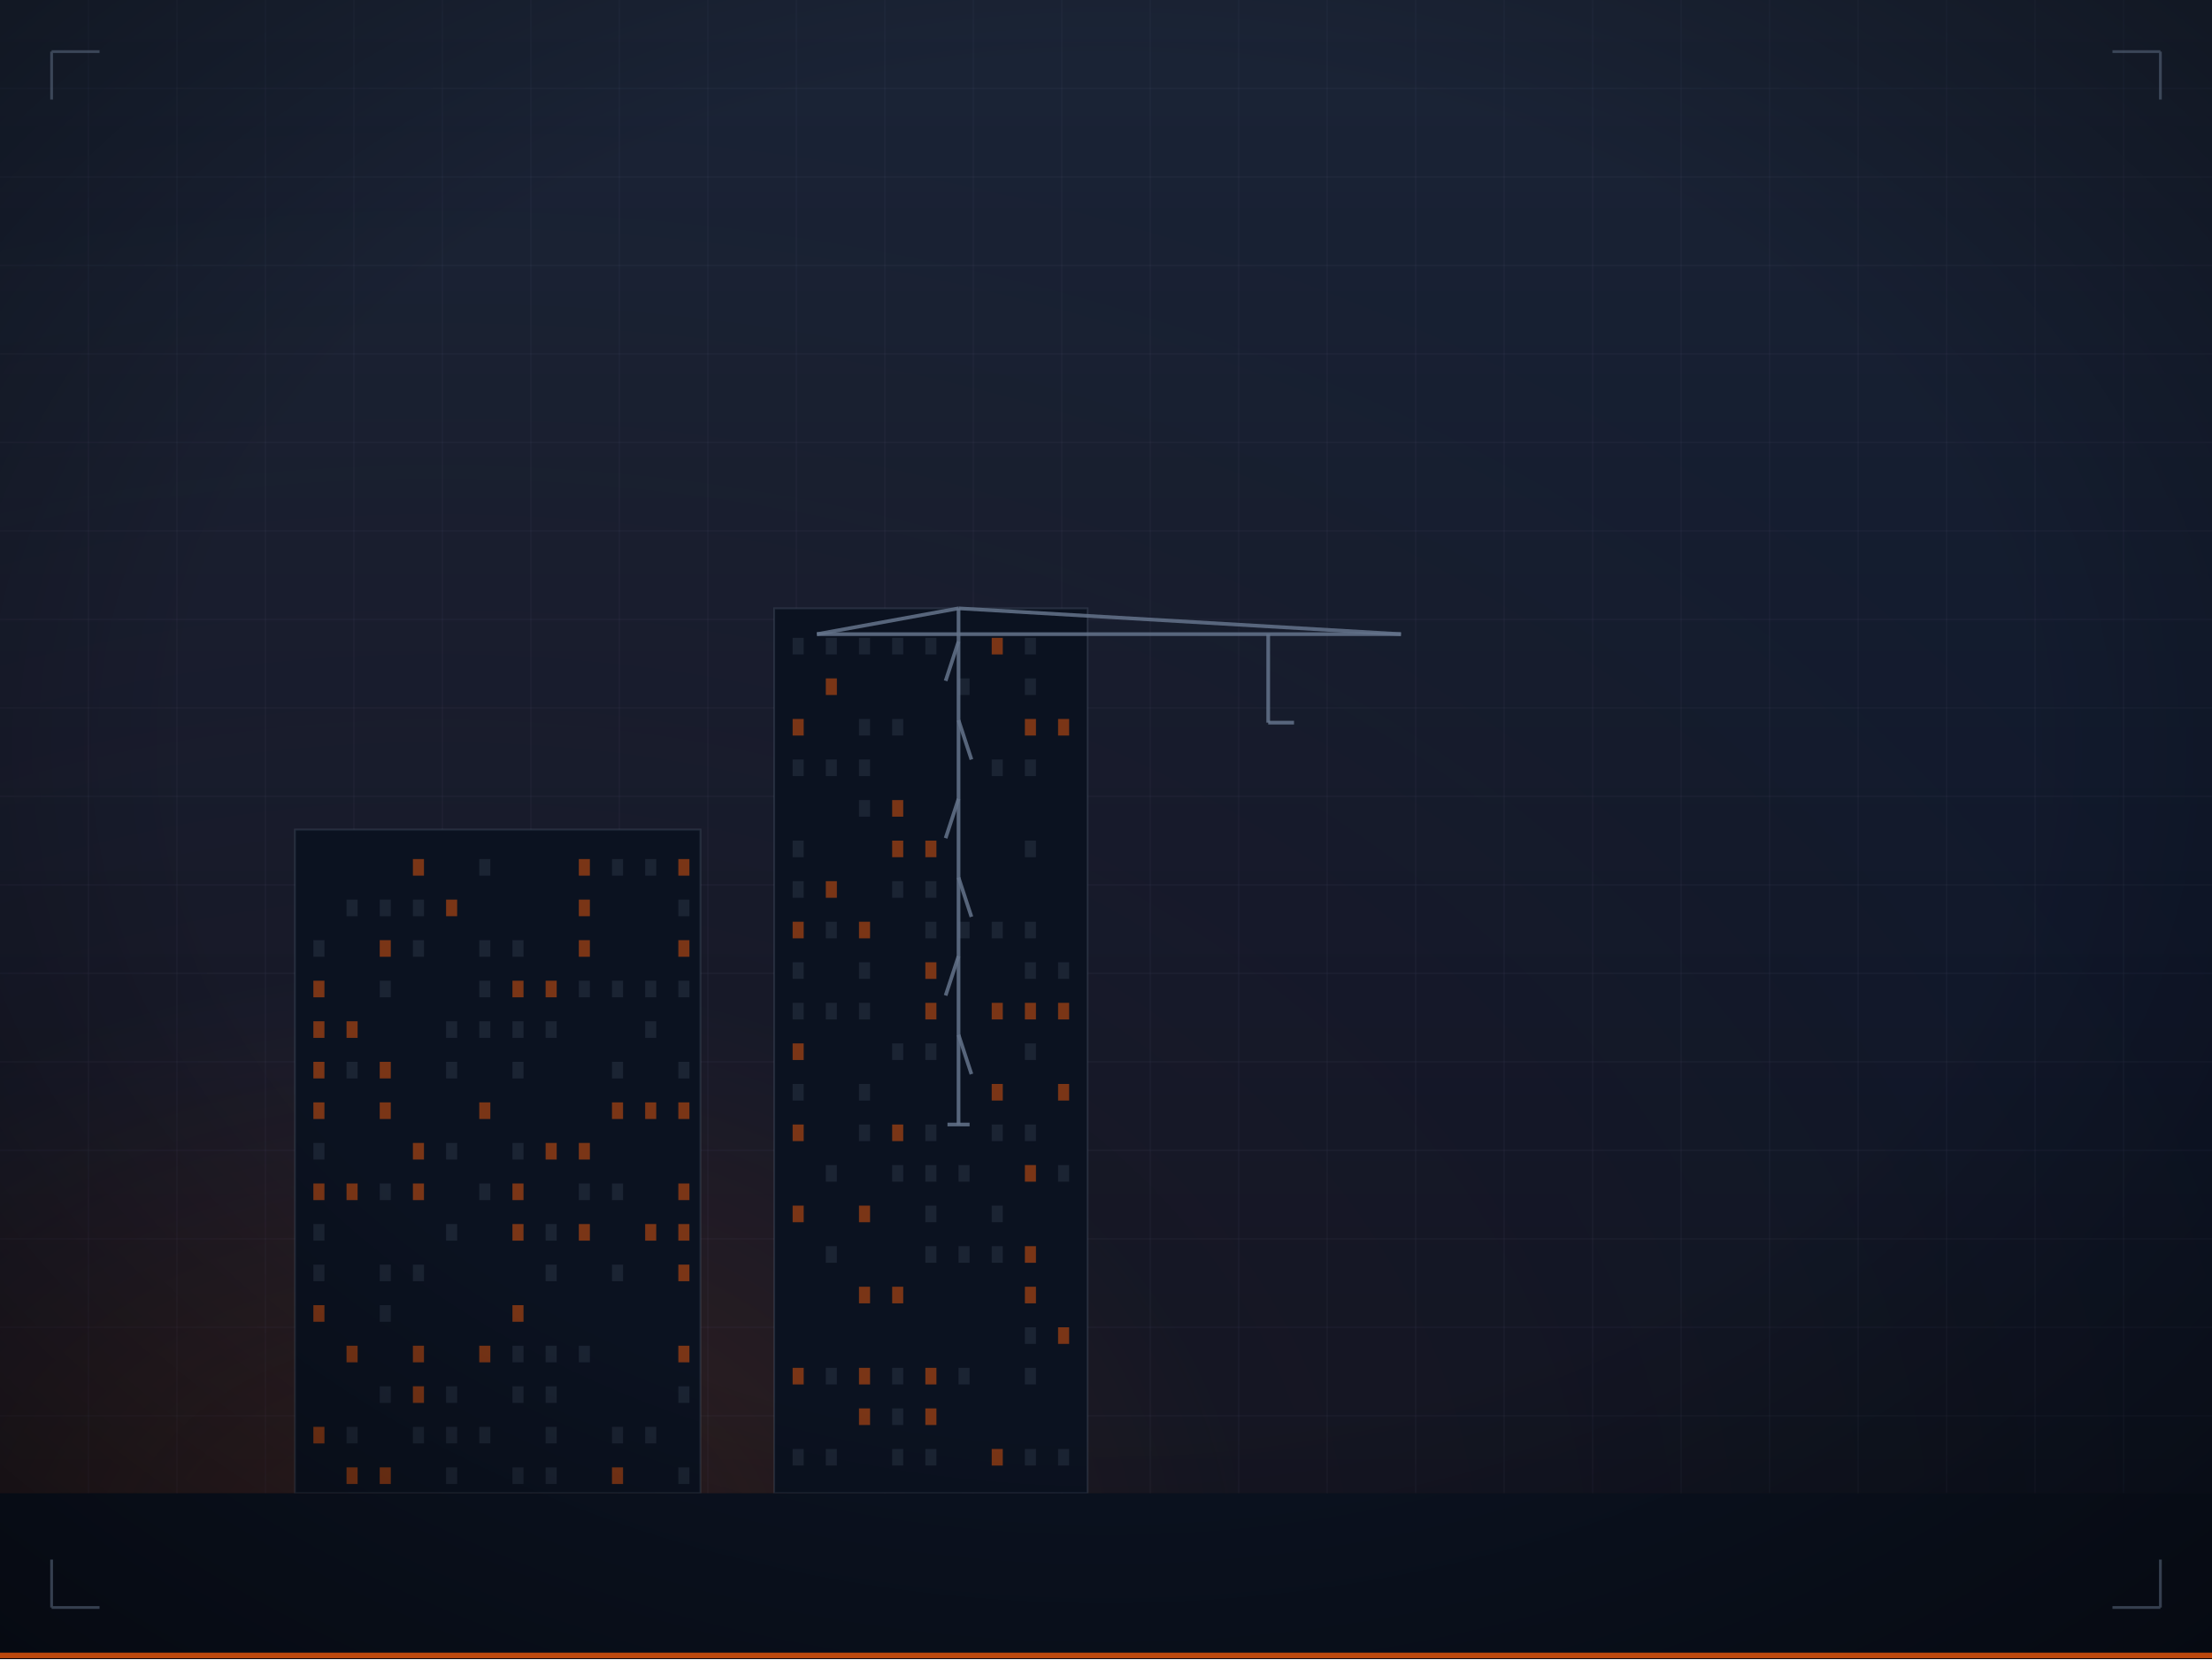
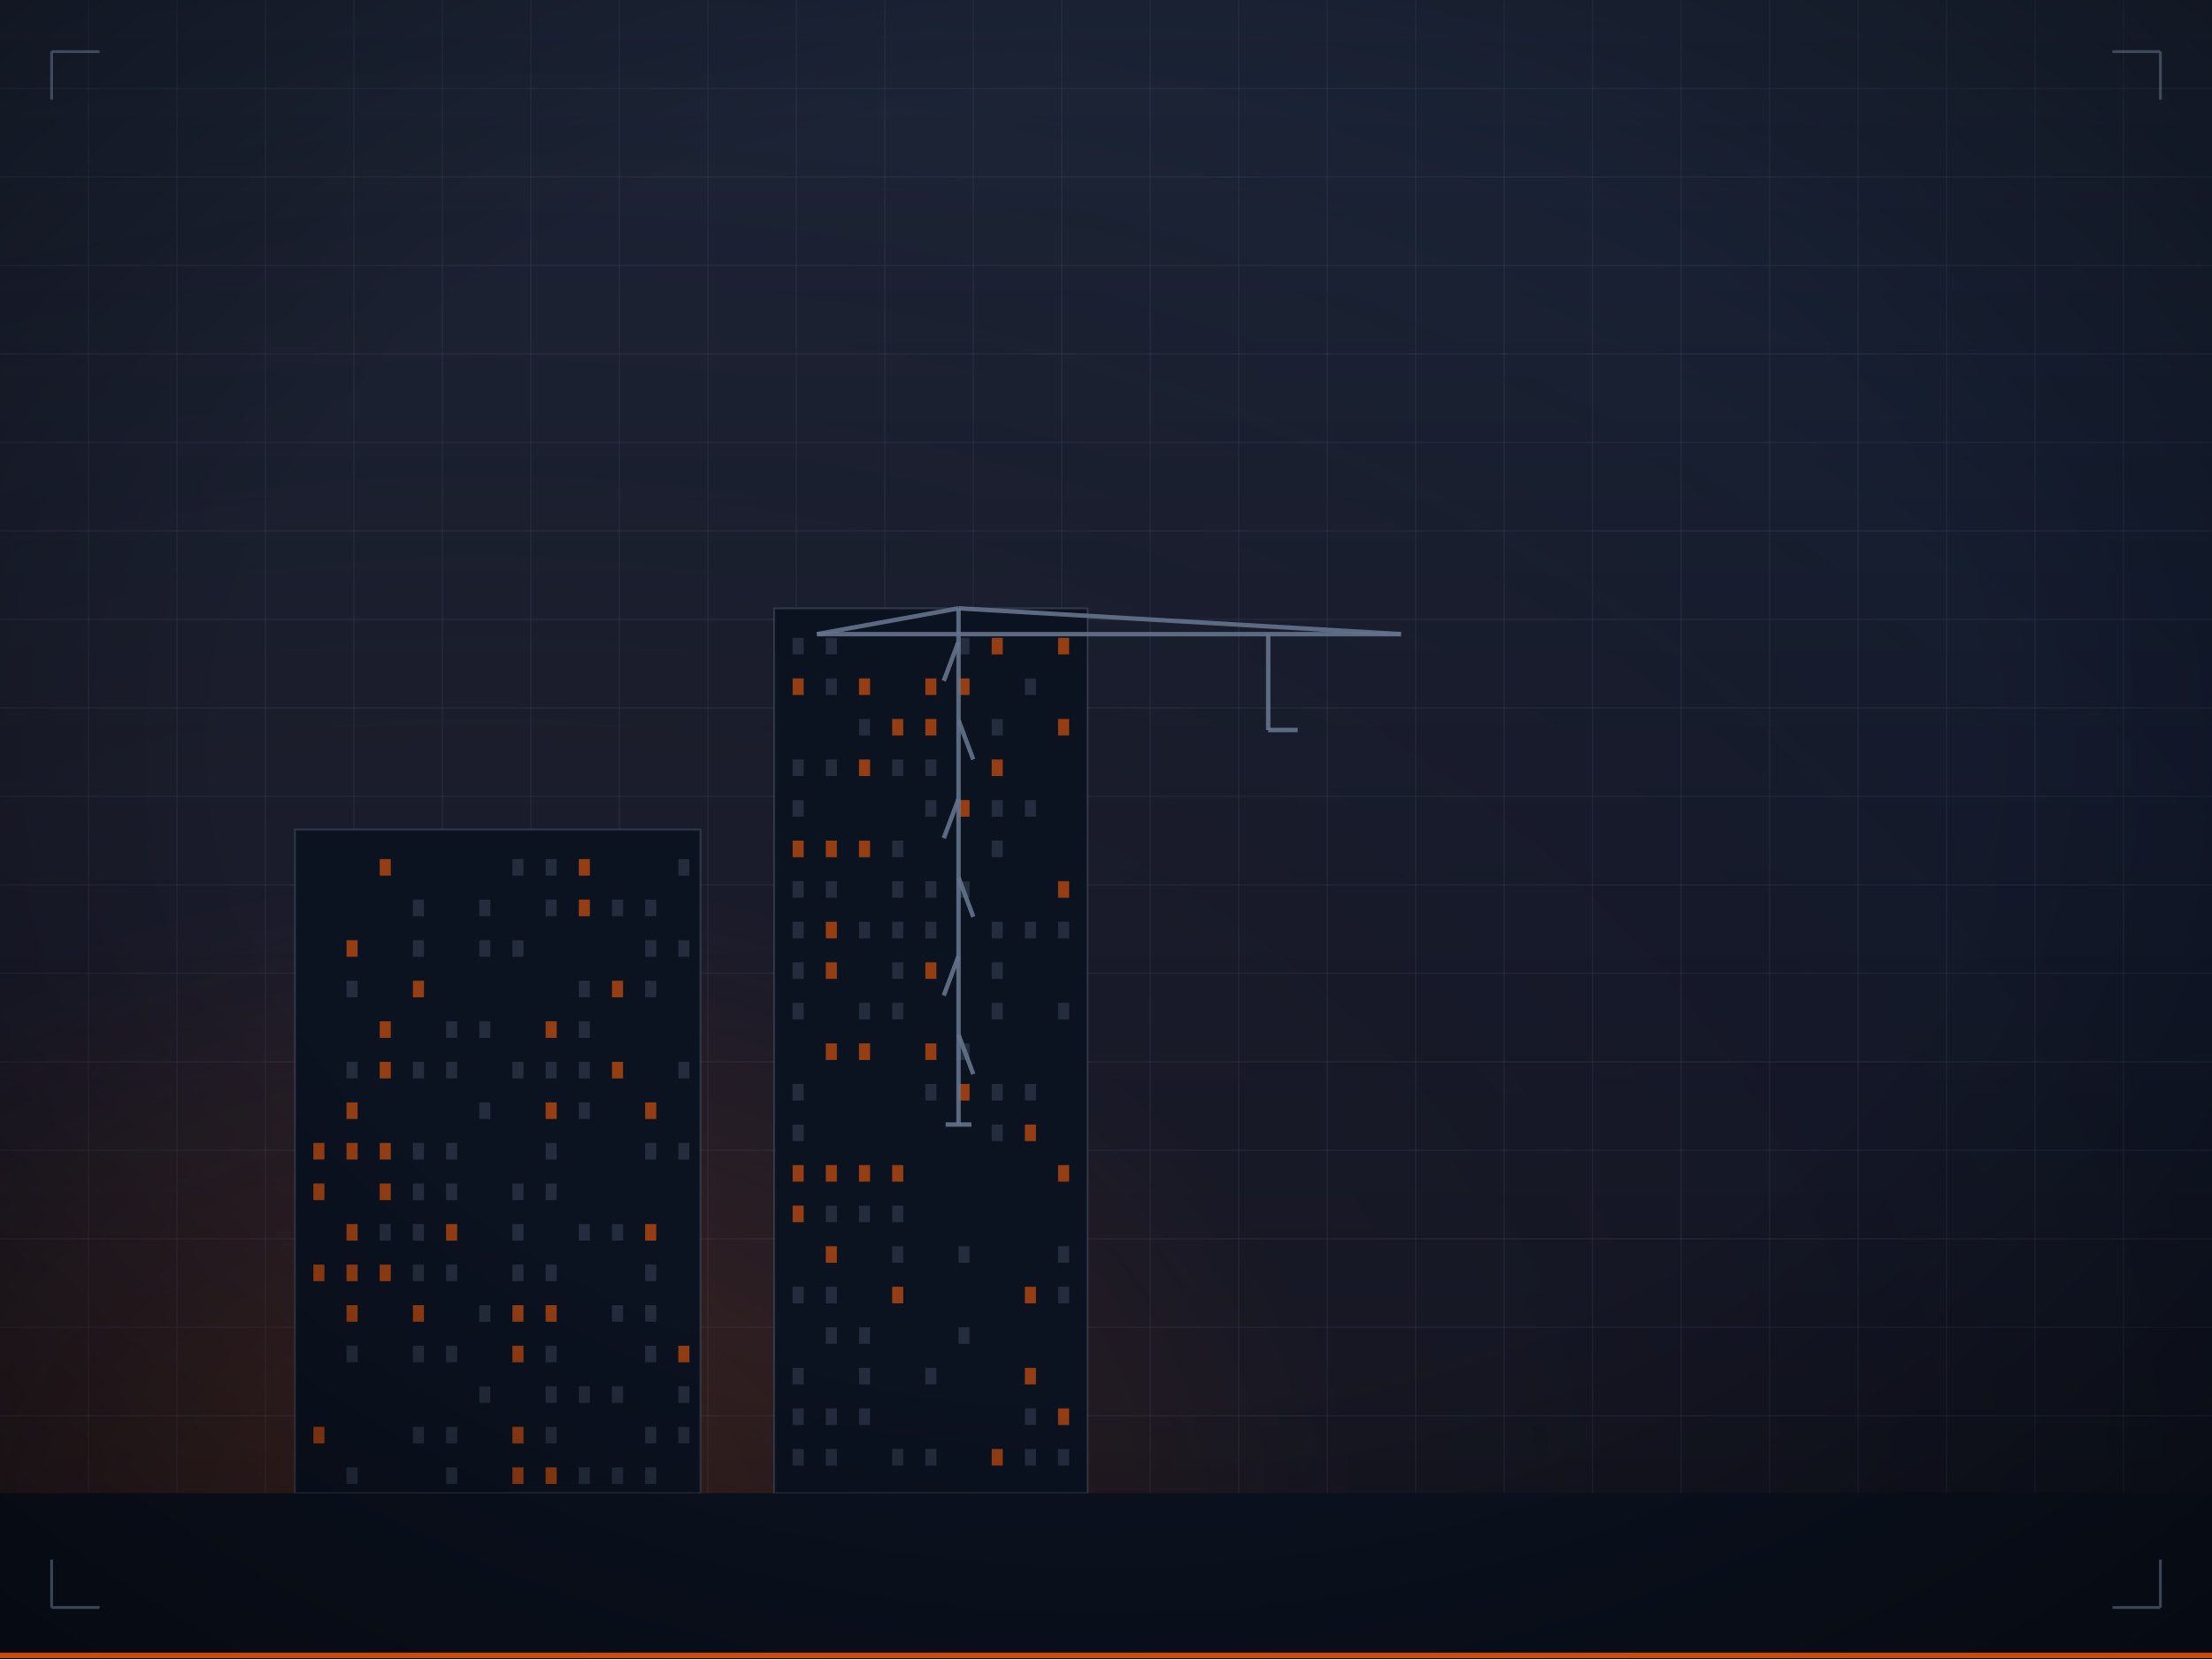
<svg xmlns="http://www.w3.org/2000/svg" width="1200" height="900" viewBox="0 0 1200 900" preserveAspectRatio="xMidYMid slice">
  <defs>
    <linearGradient id="skyt0" x1="0" y1="0" x2="0" y2="1">
      <stop offset="0" stop-color="#1B2436" />
      <stop offset="0.6" stop-color="#0F172A" />
      <stop offset="1" stop-color="#0B1220" />
    </linearGradient>
-     <radialGradient id="glowt0" cx="0.2" cy="0.95" r="0.9">
-       <stop offset="0" stop-color="#EA580C" stop-opacity="0.18" />
-       <stop offset="0.4" stop-color="#EA580C" stop-opacity="0.04" />
+     <radialGradient id="glowt0" cx="0.22" cy="0.92" r="0.95">
+       <stop offset="0" stop-color="#EA580C" stop-opacity="0.22" />
+       <stop offset="0.4" stop-color="#EA580C" stop-opacity="0.05" />
      <stop offset="1" stop-color="#EA580C" stop-opacity="0" />
    </radialGradient>
-     <radialGradient id="vigt0" cx="0.5" cy="0.45" r="0.75">
-       <stop offset="0.55" stop-color="#000000" stop-opacity="0" />
-       <stop offset="1" stop-color="#000000" stop-opacity="0.45" />
+     <radialGradient id="vigt0" cx="0.5" cy="0.45" r="0.78">
+       <stop offset="0.5" stop-color="#000000" stop-opacity="0" />
+       <stop offset="1" stop-color="#000000" stop-opacity="0.5" />
    </radialGradient>
  </defs>
  <rect width="1200" height="900" fill="url(#skyt0)" />
  <rect width="1200" height="900" fill="url(#glowt0)" />
-   <g stroke="#64748B" stroke-opacity="0.06">
+   <g stroke="#64748B" stroke-opacity="0.1">
    <line x1="48" y1="0" x2="48" y2="900" />
    <line x1="96" y1="0" x2="96" y2="900" />
    <line x1="144" y1="0" x2="144" y2="900" />
    <line x1="192" y1="0" x2="192" y2="900" />
    <line x1="240" y1="0" x2="240" y2="900" />
    <line x1="288" y1="0" x2="288" y2="900" />
    <line x1="336" y1="0" x2="336" y2="900" />
    <line x1="384" y1="0" x2="384" y2="900" />
    <line x1="432" y1="0" x2="432" y2="900" />
    <line x1="480" y1="0" x2="480" y2="900" />
    <line x1="528" y1="0" x2="528" y2="900" />
    <line x1="576" y1="0" x2="576" y2="900" />
    <line x1="624" y1="0" x2="624" y2="900" />
    <line x1="672" y1="0" x2="672" y2="900" />
    <line x1="720" y1="0" x2="720" y2="900" />
    <line x1="768" y1="0" x2="768" y2="900" />
    <line x1="816" y1="0" x2="816" y2="900" />
    <line x1="864" y1="0" x2="864" y2="900" />
    <line x1="912" y1="0" x2="912" y2="900" />
    <line x1="960" y1="0" x2="960" y2="900" />
    <line x1="1008" y1="0" x2="1008" y2="900" />
    <line x1="1056" y1="0" x2="1056" y2="900" />
    <line x1="1104" y1="0" x2="1104" y2="900" />
    <line x1="1152" y1="0" x2="1152" y2="900" />
    <line x1="0" y1="48" x2="1200" y2="48" />
    <line x1="0" y1="96" x2="1200" y2="96" />
    <line x1="0" y1="144" x2="1200" y2="144" />
    <line x1="0" y1="192" x2="1200" y2="192" />
    <line x1="0" y1="240" x2="1200" y2="240" />
    <line x1="0" y1="288" x2="1200" y2="288" />
    <line x1="0" y1="336" x2="1200" y2="336" />
    <line x1="0" y1="384" x2="1200" y2="384" />
    <line x1="0" y1="432" x2="1200" y2="432" />
    <line x1="0" y1="480" x2="1200" y2="480" />
    <line x1="0" y1="528" x2="1200" y2="528" />
    <line x1="0" y1="576" x2="1200" y2="576" />
    <line x1="0" y1="624" x2="1200" y2="624" />
    <line x1="0" y1="672" x2="1200" y2="672" />
    <line x1="0" y1="720" x2="1200" y2="720" />
    <line x1="0" y1="768" x2="1200" y2="768" />
    <line x1="0" y1="816" x2="1200" y2="816" />
    <line x1="0" y1="864" x2="1200" y2="864" />
  </g>
  <g opacity="1">
-     <rect x="160" y="450" width="220" height="360" fill="#0B1220" stroke="#64748B" stroke-opacity="0.25" />
-     <rect x="224" y="466" width="6" height="9" fill="#EA580C" opacity="0.5" />
-     <rect x="260" y="466" width="6" height="9" fill="#64748B" opacity="0.18" />
-     <rect x="314" y="466" width="6" height="9" fill="#EA580C" opacity="0.5" />
-     <rect x="332" y="466" width="6" height="9" fill="#64748B" opacity="0.18" />
-     <rect x="350" y="466" width="6" height="9" fill="#64748B" opacity="0.18" />
-     <rect x="368" y="466" width="6" height="9" fill="#EA580C" opacity="0.5" />
-     <rect x="188" y="488" width="6" height="9" fill="#64748B" opacity="0.18" />
-     <rect x="206" y="488" width="6" height="9" fill="#64748B" opacity="0.18" />
-     <rect x="224" y="488" width="6" height="9" fill="#64748B" opacity="0.18" />
-     <rect x="242" y="488" width="6" height="9" fill="#EA580C" opacity="0.5" />
-     <rect x="314" y="488" width="6" height="9" fill="#EA580C" opacity="0.5" />
-     <rect x="368" y="488" width="6" height="9" fill="#64748B" opacity="0.18" />
-     <rect x="170" y="510" width="6" height="9" fill="#64748B" opacity="0.18" />
-     <rect x="206" y="510" width="6" height="9" fill="#EA580C" opacity="0.5" />
-     <rect x="224" y="510" width="6" height="9" fill="#64748B" opacity="0.18" />
-     <rect x="260" y="510" width="6" height="9" fill="#64748B" opacity="0.18" />
-     <rect x="278" y="510" width="6" height="9" fill="#64748B" opacity="0.18" />
-     <rect x="314" y="510" width="6" height="9" fill="#EA580C" opacity="0.5" />
-     <rect x="368" y="510" width="6" height="9" fill="#EA580C" opacity="0.5" />
-     <rect x="170" y="532" width="6" height="9" fill="#EA580C" opacity="0.5" />
-     <rect x="206" y="532" width="6" height="9" fill="#64748B" opacity="0.18" />
-     <rect x="260" y="532" width="6" height="9" fill="#64748B" opacity="0.18" />
-     <rect x="278" y="532" width="6" height="9" fill="#EA580C" opacity="0.5" />
-     <rect x="296" y="532" width="6" height="9" fill="#EA580C" opacity="0.5" />
-     <rect x="314" y="532" width="6" height="9" fill="#64748B" opacity="0.18" />
-     <rect x="332" y="532" width="6" height="9" fill="#64748B" opacity="0.18" />
-     <rect x="350" y="532" width="6" height="9" fill="#64748B" opacity="0.18" />
-     <rect x="368" y="532" width="6" height="9" fill="#64748B" opacity="0.18" />
-     <rect x="170" y="554" width="6" height="9" fill="#EA580C" opacity="0.5" />
-     <rect x="188" y="554" width="6" height="9" fill="#EA580C" opacity="0.5" />
-     <rect x="242" y="554" width="6" height="9" fill="#64748B" opacity="0.18" />
-     <rect x="260" y="554" width="6" height="9" fill="#64748B" opacity="0.18" />
-     <rect x="278" y="554" width="6" height="9" fill="#64748B" opacity="0.18" />
-     <rect x="296" y="554" width="6" height="9" fill="#64748B" opacity="0.18" />
-     <rect x="350" y="554" width="6" height="9" fill="#64748B" opacity="0.18" />
-     <rect x="170" y="576" width="6" height="9" fill="#EA580C" opacity="0.5" />
-     <rect x="188" y="576" width="6" height="9" fill="#64748B" opacity="0.18" />
-     <rect x="206" y="576" width="6" height="9" fill="#EA580C" opacity="0.5" />
-     <rect x="242" y="576" width="6" height="9" fill="#64748B" opacity="0.18" />
-     <rect x="278" y="576" width="6" height="9" fill="#64748B" opacity="0.18" />
-     <rect x="332" y="576" width="6" height="9" fill="#64748B" opacity="0.18" />
-     <rect x="368" y="576" width="6" height="9" fill="#64748B" opacity="0.18" />
-     <rect x="170" y="598" width="6" height="9" fill="#EA580C" opacity="0.5" />
-     <rect x="206" y="598" width="6" height="9" fill="#EA580C" opacity="0.5" />
-     <rect x="260" y="598" width="6" height="9" fill="#EA580C" opacity="0.5" />
-     <rect x="332" y="598" width="6" height="9" fill="#EA580C" opacity="0.5" />
-     <rect x="350" y="598" width="6" height="9" fill="#EA580C" opacity="0.5" />
-     <rect x="368" y="598" width="6" height="9" fill="#EA580C" opacity="0.5" />
-     <rect x="170" y="620" width="6" height="9" fill="#64748B" opacity="0.18" />
-     <rect x="224" y="620" width="6" height="9" fill="#EA580C" opacity="0.5" />
-     <rect x="242" y="620" width="6" height="9" fill="#64748B" opacity="0.18" />
-     <rect x="278" y="620" width="6" height="9" fill="#64748B" opacity="0.18" />
-     <rect x="296" y="620" width="6" height="9" fill="#EA580C" opacity="0.5" />
-     <rect x="314" y="620" width="6" height="9" fill="#EA580C" opacity="0.5" />
-     <rect x="170" y="642" width="6" height="9" fill="#EA580C" opacity="0.5" />
-     <rect x="188" y="642" width="6" height="9" fill="#EA580C" opacity="0.5" />
-     <rect x="206" y="642" width="6" height="9" fill="#64748B" opacity="0.18" />
-     <rect x="224" y="642" width="6" height="9" fill="#EA580C" opacity="0.5" />
-     <rect x="260" y="642" width="6" height="9" fill="#64748B" opacity="0.18" />
-     <rect x="278" y="642" width="6" height="9" fill="#EA580C" opacity="0.5" />
-     <rect x="314" y="642" width="6" height="9" fill="#64748B" opacity="0.18" />
-     <rect x="332" y="642" width="6" height="9" fill="#64748B" opacity="0.18" />
-     <rect x="368" y="642" width="6" height="9" fill="#EA580C" opacity="0.5" />
-     <rect x="170" y="664" width="6" height="9" fill="#64748B" opacity="0.18" />
-     <rect x="242" y="664" width="6" height="9" fill="#64748B" opacity="0.18" />
-     <rect x="278" y="664" width="6" height="9" fill="#EA580C" opacity="0.5" />
-     <rect x="296" y="664" width="6" height="9" fill="#64748B" opacity="0.18" />
-     <rect x="314" y="664" width="6" height="9" fill="#EA580C" opacity="0.5" />
-     <rect x="350" y="664" width="6" height="9" fill="#EA580C" opacity="0.5" />
-     <rect x="368" y="664" width="6" height="9" fill="#EA580C" opacity="0.5" />
-     <rect x="170" y="686" width="6" height="9" fill="#64748B" opacity="0.18" />
-     <rect x="206" y="686" width="6" height="9" fill="#64748B" opacity="0.18" />
-     <rect x="224" y="686" width="6" height="9" fill="#64748B" opacity="0.18" />
-     <rect x="296" y="686" width="6" height="9" fill="#64748B" opacity="0.18" />
-     <rect x="332" y="686" width="6" height="9" fill="#64748B" opacity="0.18" />
-     <rect x="368" y="686" width="6" height="9" fill="#EA580C" opacity="0.5" />
-     <rect x="170" y="708" width="6" height="9" fill="#EA580C" opacity="0.5" />
-     <rect x="206" y="708" width="6" height="9" fill="#64748B" opacity="0.18" />
-     <rect x="278" y="708" width="6" height="9" fill="#EA580C" opacity="0.5" />
-     <rect x="188" y="730" width="6" height="9" fill="#EA580C" opacity="0.5" />
-     <rect x="224" y="730" width="6" height="9" fill="#EA580C" opacity="0.5" />
-     <rect x="260" y="730" width="6" height="9" fill="#EA580C" opacity="0.5" />
-     <rect x="278" y="730" width="6" height="9" fill="#64748B" opacity="0.18" />
-     <rect x="296" y="730" width="6" height="9" fill="#64748B" opacity="0.18" />
-     <rect x="314" y="730" width="6" height="9" fill="#64748B" opacity="0.18" />
-     <rect x="368" y="730" width="6" height="9" fill="#EA580C" opacity="0.5" />
-     <rect x="206" y="752" width="6" height="9" fill="#64748B" opacity="0.18" />
-     <rect x="224" y="752" width="6" height="9" fill="#EA580C" opacity="0.5" />
-     <rect x="242" y="752" width="6" height="9" fill="#64748B" opacity="0.18" />
-     <rect x="278" y="752" width="6" height="9" fill="#64748B" opacity="0.18" />
-     <rect x="296" y="752" width="6" height="9" fill="#64748B" opacity="0.18" />
-     <rect x="368" y="752" width="6" height="9" fill="#64748B" opacity="0.18" />
-     <rect x="170" y="774" width="6" height="9" fill="#EA580C" opacity="0.5" />
-     <rect x="188" y="774" width="6" height="9" fill="#64748B" opacity="0.18" />
-     <rect x="224" y="774" width="6" height="9" fill="#64748B" opacity="0.18" />
-     <rect x="242" y="774" width="6" height="9" fill="#64748B" opacity="0.18" />
-     <rect x="260" y="774" width="6" height="9" fill="#64748B" opacity="0.18" />
-     <rect x="296" y="774" width="6" height="9" fill="#64748B" opacity="0.18" />
-     <rect x="332" y="774" width="6" height="9" fill="#64748B" opacity="0.18" />
-     <rect x="350" y="774" width="6" height="9" fill="#64748B" opacity="0.18" />
-     <rect x="188" y="796" width="6" height="9" fill="#EA580C" opacity="0.5" />
-     <rect x="206" y="796" width="6" height="9" fill="#EA580C" opacity="0.5" />
-     <rect x="242" y="796" width="6" height="9" fill="#64748B" opacity="0.18" />
-     <rect x="278" y="796" width="6" height="9" fill="#64748B" opacity="0.18" />
-     <rect x="296" y="796" width="6" height="9" fill="#64748B" opacity="0.18" />
-     <rect x="332" y="796" width="6" height="9" fill="#EA580C" opacity="0.5" />
-     <rect x="368" y="796" width="6" height="9" fill="#64748B" opacity="0.18" />
+     <rect x="160" y="450" width="220" height="360" fill="#0B1220" stroke="#64748B" stroke-opacity="0.35" />
+     <rect x="206" y="466" width="6" height="9" fill="#EA580C" opacity="0.62" />
+     <rect x="278" y="466" width="6" height="9" fill="#64748B" opacity="0.28" />
+     <rect x="296" y="466" width="6" height="9" fill="#64748B" opacity="0.28" />
+     <rect x="314" y="466" width="6" height="9" fill="#EA580C" opacity="0.62" />
+     <rect x="368" y="466" width="6" height="9" fill="#64748B" opacity="0.28" />
+     <rect x="224" y="488" width="6" height="9" fill="#64748B" opacity="0.28" />
+     <rect x="260" y="488" width="6" height="9" fill="#64748B" opacity="0.28" />
+     <rect x="296" y="488" width="6" height="9" fill="#64748B" opacity="0.28" />
+     <rect x="314" y="488" width="6" height="9" fill="#EA580C" opacity="0.62" />
+     <rect x="332" y="488" width="6" height="9" fill="#64748B" opacity="0.28" />
+     <rect x="350" y="488" width="6" height="9" fill="#64748B" opacity="0.28" />
+     <rect x="188" y="510" width="6" height="9" fill="#EA580C" opacity="0.62" />
+     <rect x="224" y="510" width="6" height="9" fill="#64748B" opacity="0.28" />
+     <rect x="260" y="510" width="6" height="9" fill="#64748B" opacity="0.28" />
+     <rect x="278" y="510" width="6" height="9" fill="#64748B" opacity="0.28" />
+     <rect x="350" y="510" width="6" height="9" fill="#64748B" opacity="0.28" />
+     <rect x="368" y="510" width="6" height="9" fill="#64748B" opacity="0.28" />
+     <rect x="188" y="532" width="6" height="9" fill="#64748B" opacity="0.28" />
+     <rect x="224" y="532" width="6" height="9" fill="#EA580C" opacity="0.62" />
+     <rect x="314" y="532" width="6" height="9" fill="#64748B" opacity="0.28" />
+     <rect x="332" y="532" width="6" height="9" fill="#EA580C" opacity="0.62" />
+     <rect x="350" y="532" width="6" height="9" fill="#64748B" opacity="0.28" />
+     <rect x="206" y="554" width="6" height="9" fill="#EA580C" opacity="0.62" />
+     <rect x="242" y="554" width="6" height="9" fill="#64748B" opacity="0.28" />
+     <rect x="260" y="554" width="6" height="9" fill="#64748B" opacity="0.28" />
+     <rect x="296" y="554" width="6" height="9" fill="#EA580C" opacity="0.62" />
+     <rect x="314" y="554" width="6" height="9" fill="#64748B" opacity="0.28" />
+     <rect x="188" y="576" width="6" height="9" fill="#64748B" opacity="0.28" />
+     <rect x="206" y="576" width="6" height="9" fill="#EA580C" opacity="0.62" />
+     <rect x="224" y="576" width="6" height="9" fill="#64748B" opacity="0.28" />
+     <rect x="242" y="576" width="6" height="9" fill="#64748B" opacity="0.28" />
+     <rect x="278" y="576" width="6" height="9" fill="#64748B" opacity="0.28" />
+     <rect x="296" y="576" width="6" height="9" fill="#64748B" opacity="0.28" />
+     <rect x="314" y="576" width="6" height="9" fill="#64748B" opacity="0.28" />
+     <rect x="332" y="576" width="6" height="9" fill="#EA580C" opacity="0.62" />
+     <rect x="368" y="576" width="6" height="9" fill="#64748B" opacity="0.28" />
+     <rect x="188" y="598" width="6" height="9" fill="#EA580C" opacity="0.62" />
+     <rect x="260" y="598" width="6" height="9" fill="#64748B" opacity="0.28" />
+     <rect x="296" y="598" width="6" height="9" fill="#EA580C" opacity="0.62" />
+     <rect x="314" y="598" width="6" height="9" fill="#64748B" opacity="0.28" />
+     <rect x="350" y="598" width="6" height="9" fill="#EA580C" opacity="0.62" />
+     <rect x="170" y="620" width="6" height="9" fill="#EA580C" opacity="0.62" />
+     <rect x="188" y="620" width="6" height="9" fill="#EA580C" opacity="0.62" />
+     <rect x="206" y="620" width="6" height="9" fill="#EA580C" opacity="0.62" />
+     <rect x="224" y="620" width="6" height="9" fill="#64748B" opacity="0.28" />
+     <rect x="242" y="620" width="6" height="9" fill="#64748B" opacity="0.28" />
+     <rect x="296" y="620" width="6" height="9" fill="#64748B" opacity="0.28" />
+     <rect x="350" y="620" width="6" height="9" fill="#64748B" opacity="0.28" />
+     <rect x="368" y="620" width="6" height="9" fill="#64748B" opacity="0.28" />
+     <rect x="170" y="642" width="6" height="9" fill="#EA580C" opacity="0.62" />
+     <rect x="206" y="642" width="6" height="9" fill="#EA580C" opacity="0.62" />
+     <rect x="224" y="642" width="6" height="9" fill="#64748B" opacity="0.28" />
+     <rect x="242" y="642" width="6" height="9" fill="#64748B" opacity="0.28" />
+     <rect x="278" y="642" width="6" height="9" fill="#64748B" opacity="0.28" />
+     <rect x="296" y="642" width="6" height="9" fill="#64748B" opacity="0.28" />
+     <rect x="188" y="664" width="6" height="9" fill="#EA580C" opacity="0.62" />
+     <rect x="206" y="664" width="6" height="9" fill="#64748B" opacity="0.28" />
+     <rect x="224" y="664" width="6" height="9" fill="#64748B" opacity="0.28" />
+     <rect x="242" y="664" width="6" height="9" fill="#EA580C" opacity="0.62" />
+     <rect x="278" y="664" width="6" height="9" fill="#64748B" opacity="0.28" />
+     <rect x="314" y="664" width="6" height="9" fill="#64748B" opacity="0.28" />
+     <rect x="332" y="664" width="6" height="9" fill="#64748B" opacity="0.28" />
+     <rect x="350" y="664" width="6" height="9" fill="#EA580C" opacity="0.62" />
+     <rect x="170" y="686" width="6" height="9" fill="#EA580C" opacity="0.62" />
+     <rect x="188" y="686" width="6" height="9" fill="#EA580C" opacity="0.62" />
+     <rect x="206" y="686" width="6" height="9" fill="#EA580C" opacity="0.62" />
+     <rect x="224" y="686" width="6" height="9" fill="#64748B" opacity="0.28" />
+     <rect x="242" y="686" width="6" height="9" fill="#64748B" opacity="0.28" />
+     <rect x="278" y="686" width="6" height="9" fill="#64748B" opacity="0.28" />
+     <rect x="296" y="686" width="6" height="9" fill="#64748B" opacity="0.28" />
+     <rect x="350" y="686" width="6" height="9" fill="#64748B" opacity="0.28" />
+     <rect x="188" y="708" width="6" height="9" fill="#EA580C" opacity="0.62" />
+     <rect x="224" y="708" width="6" height="9" fill="#EA580C" opacity="0.62" />
+     <rect x="260" y="708" width="6" height="9" fill="#64748B" opacity="0.28" />
+     <rect x="278" y="708" width="6" height="9" fill="#EA580C" opacity="0.62" />
+     <rect x="296" y="708" width="6" height="9" fill="#EA580C" opacity="0.62" />
+     <rect x="332" y="708" width="6" height="9" fill="#64748B" opacity="0.28" />
+     <rect x="350" y="708" width="6" height="9" fill="#64748B" opacity="0.28" />
+     <rect x="188" y="730" width="6" height="9" fill="#64748B" opacity="0.28" />
+     <rect x="224" y="730" width="6" height="9" fill="#64748B" opacity="0.28" />
+     <rect x="242" y="730" width="6" height="9" fill="#64748B" opacity="0.28" />
+     <rect x="278" y="730" width="6" height="9" fill="#EA580C" opacity="0.62" />
+     <rect x="296" y="730" width="6" height="9" fill="#64748B" opacity="0.28" />
+     <rect x="350" y="730" width="6" height="9" fill="#64748B" opacity="0.28" />
+     <rect x="368" y="730" width="6" height="9" fill="#EA580C" opacity="0.62" />
+     <rect x="260" y="752" width="6" height="9" fill="#64748B" opacity="0.28" />
+     <rect x="296" y="752" width="6" height="9" fill="#64748B" opacity="0.28" />
+     <rect x="314" y="752" width="6" height="9" fill="#64748B" opacity="0.28" />
+     <rect x="332" y="752" width="6" height="9" fill="#64748B" opacity="0.28" />
+     <rect x="368" y="752" width="6" height="9" fill="#64748B" opacity="0.28" />
+     <rect x="170" y="774" width="6" height="9" fill="#EA580C" opacity="0.62" />
+     <rect x="224" y="774" width="6" height="9" fill="#64748B" opacity="0.28" />
+     <rect x="242" y="774" width="6" height="9" fill="#64748B" opacity="0.28" />
+     <rect x="278" y="774" width="6" height="9" fill="#EA580C" opacity="0.62" />
+     <rect x="296" y="774" width="6" height="9" fill="#64748B" opacity="0.28" />
+     <rect x="350" y="774" width="6" height="9" fill="#64748B" opacity="0.28" />
+     <rect x="368" y="774" width="6" height="9" fill="#64748B" opacity="0.28" />
+     <rect x="188" y="796" width="6" height="9" fill="#64748B" opacity="0.28" />
+     <rect x="242" y="796" width="6" height="9" fill="#64748B" opacity="0.28" />
+     <rect x="278" y="796" width="6" height="9" fill="#EA580C" opacity="0.62" />
+     <rect x="296" y="796" width="6" height="9" fill="#EA580C" opacity="0.62" />
+     <rect x="314" y="796" width="6" height="9" fill="#64748B" opacity="0.28" />
+     <rect x="332" y="796" width="6" height="9" fill="#64748B" opacity="0.28" />
+     <rect x="350" y="796" width="6" height="9" fill="#64748B" opacity="0.28" />
  </g>
  <g opacity="1">
-     <rect x="420" y="330" width="170" height="480" fill="#0B1220" stroke="#64748B" stroke-opacity="0.25" />
-     <rect x="430" y="346" width="6" height="9" fill="#64748B" opacity="0.18" />
-     <rect x="448" y="346" width="6" height="9" fill="#64748B" opacity="0.18" />
-     <rect x="466" y="346" width="6" height="9" fill="#64748B" opacity="0.18" />
-     <rect x="484" y="346" width="6" height="9" fill="#64748B" opacity="0.18" />
-     <rect x="502" y="346" width="6" height="9" fill="#64748B" opacity="0.18" />
-     <rect x="538" y="346" width="6" height="9" fill="#EA580C" opacity="0.5" />
-     <rect x="556" y="346" width="6" height="9" fill="#64748B" opacity="0.18" />
-     <rect x="448" y="368" width="6" height="9" fill="#EA580C" opacity="0.5" />
-     <rect x="520" y="368" width="6" height="9" fill="#64748B" opacity="0.18" />
-     <rect x="556" y="368" width="6" height="9" fill="#64748B" opacity="0.18" />
-     <rect x="430" y="390" width="6" height="9" fill="#EA580C" opacity="0.5" />
-     <rect x="466" y="390" width="6" height="9" fill="#64748B" opacity="0.18" />
-     <rect x="484" y="390" width="6" height="9" fill="#64748B" opacity="0.18" />
-     <rect x="556" y="390" width="6" height="9" fill="#EA580C" opacity="0.5" />
-     <rect x="574" y="390" width="6" height="9" fill="#EA580C" opacity="0.5" />
-     <rect x="430" y="412" width="6" height="9" fill="#64748B" opacity="0.18" />
-     <rect x="448" y="412" width="6" height="9" fill="#64748B" opacity="0.18" />
-     <rect x="466" y="412" width="6" height="9" fill="#64748B" opacity="0.18" />
-     <rect x="538" y="412" width="6" height="9" fill="#64748B" opacity="0.18" />
-     <rect x="556" y="412" width="6" height="9" fill="#64748B" opacity="0.18" />
-     <rect x="466" y="434" width="6" height="9" fill="#64748B" opacity="0.18" />
-     <rect x="484" y="434" width="6" height="9" fill="#EA580C" opacity="0.5" />
-     <rect x="430" y="456" width="6" height="9" fill="#64748B" opacity="0.18" />
-     <rect x="484" y="456" width="6" height="9" fill="#EA580C" opacity="0.5" />
-     <rect x="502" y="456" width="6" height="9" fill="#EA580C" opacity="0.5" />
-     <rect x="556" y="456" width="6" height="9" fill="#64748B" opacity="0.18" />
-     <rect x="430" y="478" width="6" height="9" fill="#64748B" opacity="0.18" />
-     <rect x="448" y="478" width="6" height="9" fill="#EA580C" opacity="0.5" />
-     <rect x="484" y="478" width="6" height="9" fill="#64748B" opacity="0.18" />
-     <rect x="502" y="478" width="6" height="9" fill="#64748B" opacity="0.18" />
-     <rect x="430" y="500" width="6" height="9" fill="#EA580C" opacity="0.5" />
-     <rect x="448" y="500" width="6" height="9" fill="#64748B" opacity="0.18" />
-     <rect x="466" y="500" width="6" height="9" fill="#EA580C" opacity="0.5" />
-     <rect x="502" y="500" width="6" height="9" fill="#64748B" opacity="0.18" />
-     <rect x="520" y="500" width="6" height="9" fill="#64748B" opacity="0.18" />
-     <rect x="538" y="500" width="6" height="9" fill="#64748B" opacity="0.18" />
-     <rect x="556" y="500" width="6" height="9" fill="#64748B" opacity="0.18" />
-     <rect x="430" y="522" width="6" height="9" fill="#64748B" opacity="0.18" />
-     <rect x="466" y="522" width="6" height="9" fill="#64748B" opacity="0.18" />
-     <rect x="502" y="522" width="6" height="9" fill="#EA580C" opacity="0.5" />
-     <rect x="556" y="522" width="6" height="9" fill="#64748B" opacity="0.18" />
-     <rect x="574" y="522" width="6" height="9" fill="#64748B" opacity="0.18" />
-     <rect x="430" y="544" width="6" height="9" fill="#64748B" opacity="0.18" />
-     <rect x="448" y="544" width="6" height="9" fill="#64748B" opacity="0.18" />
-     <rect x="466" y="544" width="6" height="9" fill="#64748B" opacity="0.18" />
-     <rect x="502" y="544" width="6" height="9" fill="#EA580C" opacity="0.5" />
-     <rect x="538" y="544" width="6" height="9" fill="#EA580C" opacity="0.5" />
-     <rect x="556" y="544" width="6" height="9" fill="#EA580C" opacity="0.5" />
-     <rect x="574" y="544" width="6" height="9" fill="#EA580C" opacity="0.5" />
-     <rect x="430" y="566" width="6" height="9" fill="#EA580C" opacity="0.5" />
-     <rect x="484" y="566" width="6" height="9" fill="#64748B" opacity="0.18" />
-     <rect x="502" y="566" width="6" height="9" fill="#64748B" opacity="0.18" />
-     <rect x="556" y="566" width="6" height="9" fill="#64748B" opacity="0.18" />
-     <rect x="430" y="588" width="6" height="9" fill="#64748B" opacity="0.18" />
-     <rect x="466" y="588" width="6" height="9" fill="#64748B" opacity="0.18" />
-     <rect x="538" y="588" width="6" height="9" fill="#EA580C" opacity="0.5" />
-     <rect x="574" y="588" width="6" height="9" fill="#EA580C" opacity="0.5" />
-     <rect x="430" y="610" width="6" height="9" fill="#EA580C" opacity="0.5" />
-     <rect x="466" y="610" width="6" height="9" fill="#64748B" opacity="0.18" />
-     <rect x="484" y="610" width="6" height="9" fill="#EA580C" opacity="0.5" />
-     <rect x="502" y="610" width="6" height="9" fill="#64748B" opacity="0.18" />
-     <rect x="538" y="610" width="6" height="9" fill="#64748B" opacity="0.18" />
-     <rect x="556" y="610" width="6" height="9" fill="#64748B" opacity="0.18" />
-     <rect x="448" y="632" width="6" height="9" fill="#64748B" opacity="0.18" />
-     <rect x="484" y="632" width="6" height="9" fill="#64748B" opacity="0.18" />
-     <rect x="502" y="632" width="6" height="9" fill="#64748B" opacity="0.18" />
-     <rect x="520" y="632" width="6" height="9" fill="#64748B" opacity="0.18" />
-     <rect x="556" y="632" width="6" height="9" fill="#EA580C" opacity="0.5" />
-     <rect x="574" y="632" width="6" height="9" fill="#64748B" opacity="0.18" />
-     <rect x="430" y="654" width="6" height="9" fill="#EA580C" opacity="0.5" />
-     <rect x="466" y="654" width="6" height="9" fill="#EA580C" opacity="0.5" />
-     <rect x="502" y="654" width="6" height="9" fill="#64748B" opacity="0.18" />
-     <rect x="538" y="654" width="6" height="9" fill="#64748B" opacity="0.18" />
-     <rect x="448" y="676" width="6" height="9" fill="#64748B" opacity="0.18" />
-     <rect x="502" y="676" width="6" height="9" fill="#64748B" opacity="0.18" />
-     <rect x="520" y="676" width="6" height="9" fill="#64748B" opacity="0.18" />
-     <rect x="538" y="676" width="6" height="9" fill="#64748B" opacity="0.18" />
-     <rect x="556" y="676" width="6" height="9" fill="#EA580C" opacity="0.5" />
-     <rect x="466" y="698" width="6" height="9" fill="#EA580C" opacity="0.5" />
-     <rect x="484" y="698" width="6" height="9" fill="#EA580C" opacity="0.5" />
-     <rect x="556" y="698" width="6" height="9" fill="#EA580C" opacity="0.5" />
-     <rect x="556" y="720" width="6" height="9" fill="#64748B" opacity="0.18" />
-     <rect x="574" y="720" width="6" height="9" fill="#EA580C" opacity="0.5" />
-     <rect x="430" y="742" width="6" height="9" fill="#EA580C" opacity="0.5" />
-     <rect x="448" y="742" width="6" height="9" fill="#64748B" opacity="0.18" />
-     <rect x="466" y="742" width="6" height="9" fill="#EA580C" opacity="0.5" />
-     <rect x="484" y="742" width="6" height="9" fill="#64748B" opacity="0.18" />
-     <rect x="502" y="742" width="6" height="9" fill="#EA580C" opacity="0.5" />
-     <rect x="520" y="742" width="6" height="9" fill="#64748B" opacity="0.18" />
-     <rect x="556" y="742" width="6" height="9" fill="#64748B" opacity="0.18" />
-     <rect x="466" y="764" width="6" height="9" fill="#EA580C" opacity="0.5" />
-     <rect x="484" y="764" width="6" height="9" fill="#64748B" opacity="0.18" />
-     <rect x="502" y="764" width="6" height="9" fill="#EA580C" opacity="0.5" />
-     <rect x="430" y="786" width="6" height="9" fill="#64748B" opacity="0.18" />
-     <rect x="448" y="786" width="6" height="9" fill="#64748B" opacity="0.18" />
-     <rect x="484" y="786" width="6" height="9" fill="#64748B" opacity="0.18" />
-     <rect x="502" y="786" width="6" height="9" fill="#64748B" opacity="0.18" />
-     <rect x="538" y="786" width="6" height="9" fill="#EA580C" opacity="0.5" />
-     <rect x="556" y="786" width="6" height="9" fill="#64748B" opacity="0.18" />
-     <rect x="574" y="786" width="6" height="9" fill="#64748B" opacity="0.18" />
-   </g>
-   <g stroke="#64748B" stroke-width="2" fill="none" stroke-opacity="0.85">
+     <rect x="420" y="330" width="170" height="480" fill="#0B1220" stroke="#64748B" stroke-opacity="0.35" />
+     <rect x="430" y="346" width="6" height="9" fill="#64748B" opacity="0.28" />
+     <rect x="448" y="346" width="6" height="9" fill="#64748B" opacity="0.28" />
+     <rect x="520" y="346" width="6" height="9" fill="#64748B" opacity="0.28" />
+     <rect x="538" y="346" width="6" height="9" fill="#EA580C" opacity="0.62" />
+     <rect x="574" y="346" width="6" height="9" fill="#EA580C" opacity="0.62" />
+     <rect x="430" y="368" width="6" height="9" fill="#EA580C" opacity="0.62" />
+     <rect x="448" y="368" width="6" height="9" fill="#64748B" opacity="0.28" />
+     <rect x="466" y="368" width="6" height="9" fill="#EA580C" opacity="0.62" />
+     <rect x="502" y="368" width="6" height="9" fill="#EA580C" opacity="0.62" />
+     <rect x="520" y="368" width="6" height="9" fill="#EA580C" opacity="0.62" />
+     <rect x="556" y="368" width="6" height="9" fill="#64748B" opacity="0.28" />
+     <rect x="466" y="390" width="6" height="9" fill="#64748B" opacity="0.28" />
+     <rect x="484" y="390" width="6" height="9" fill="#EA580C" opacity="0.62" />
+     <rect x="502" y="390" width="6" height="9" fill="#EA580C" opacity="0.62" />
+     <rect x="538" y="390" width="6" height="9" fill="#64748B" opacity="0.28" />
+     <rect x="574" y="390" width="6" height="9" fill="#EA580C" opacity="0.62" />
+     <rect x="430" y="412" width="6" height="9" fill="#64748B" opacity="0.28" />
+     <rect x="448" y="412" width="6" height="9" fill="#64748B" opacity="0.28" />
+     <rect x="466" y="412" width="6" height="9" fill="#EA580C" opacity="0.62" />
+     <rect x="484" y="412" width="6" height="9" fill="#64748B" opacity="0.28" />
+     <rect x="502" y="412" width="6" height="9" fill="#64748B" opacity="0.28" />
+     <rect x="538" y="412" width="6" height="9" fill="#EA580C" opacity="0.62" />
+     <rect x="430" y="434" width="6" height="9" fill="#64748B" opacity="0.28" />
+     <rect x="502" y="434" width="6" height="9" fill="#64748B" opacity="0.28" />
+     <rect x="520" y="434" width="6" height="9" fill="#EA580C" opacity="0.62" />
+     <rect x="538" y="434" width="6" height="9" fill="#64748B" opacity="0.28" />
+     <rect x="556" y="434" width="6" height="9" fill="#64748B" opacity="0.28" />
+     <rect x="430" y="456" width="6" height="9" fill="#EA580C" opacity="0.62" />
+     <rect x="448" y="456" width="6" height="9" fill="#EA580C" opacity="0.62" />
+     <rect x="466" y="456" width="6" height="9" fill="#EA580C" opacity="0.62" />
+     <rect x="484" y="456" width="6" height="9" fill="#64748B" opacity="0.28" />
+     <rect x="538" y="456" width="6" height="9" fill="#64748B" opacity="0.28" />
+     <rect x="430" y="478" width="6" height="9" fill="#64748B" opacity="0.28" />
+     <rect x="448" y="478" width="6" height="9" fill="#64748B" opacity="0.28" />
+     <rect x="484" y="478" width="6" height="9" fill="#64748B" opacity="0.28" />
+     <rect x="502" y="478" width="6" height="9" fill="#64748B" opacity="0.28" />
+     <rect x="520" y="478" width="6" height="9" fill="#64748B" opacity="0.28" />
+     <rect x="574" y="478" width="6" height="9" fill="#EA580C" opacity="0.62" />
+     <rect x="430" y="500" width="6" height="9" fill="#64748B" opacity="0.28" />
+     <rect x="448" y="500" width="6" height="9" fill="#EA580C" opacity="0.62" />
+     <rect x="466" y="500" width="6" height="9" fill="#64748B" opacity="0.28" />
+     <rect x="484" y="500" width="6" height="9" fill="#64748B" opacity="0.28" />
+     <rect x="502" y="500" width="6" height="9" fill="#64748B" opacity="0.28" />
+     <rect x="538" y="500" width="6" height="9" fill="#64748B" opacity="0.28" />
+     <rect x="556" y="500" width="6" height="9" fill="#64748B" opacity="0.28" />
+     <rect x="574" y="500" width="6" height="9" fill="#64748B" opacity="0.28" />
+     <rect x="430" y="522" width="6" height="9" fill="#64748B" opacity="0.28" />
+     <rect x="448" y="522" width="6" height="9" fill="#EA580C" opacity="0.62" />
+     <rect x="484" y="522" width="6" height="9" fill="#64748B" opacity="0.28" />
+     <rect x="502" y="522" width="6" height="9" fill="#EA580C" opacity="0.62" />
+     <rect x="538" y="522" width="6" height="9" fill="#64748B" opacity="0.28" />
+     <rect x="430" y="544" width="6" height="9" fill="#64748B" opacity="0.28" />
+     <rect x="466" y="544" width="6" height="9" fill="#64748B" opacity="0.28" />
+     <rect x="484" y="544" width="6" height="9" fill="#64748B" opacity="0.28" />
+     <rect x="538" y="544" width="6" height="9" fill="#64748B" opacity="0.28" />
+     <rect x="574" y="544" width="6" height="9" fill="#64748B" opacity="0.28" />
+     <rect x="448" y="566" width="6" height="9" fill="#EA580C" opacity="0.62" />
+     <rect x="466" y="566" width="6" height="9" fill="#EA580C" opacity="0.62" />
+     <rect x="502" y="566" width="6" height="9" fill="#EA580C" opacity="0.62" />
+     <rect x="520" y="566" width="6" height="9" fill="#64748B" opacity="0.28" />
+     <rect x="430" y="588" width="6" height="9" fill="#64748B" opacity="0.28" />
+     <rect x="502" y="588" width="6" height="9" fill="#64748B" opacity="0.28" />
+     <rect x="520" y="588" width="6" height="9" fill="#EA580C" opacity="0.62" />
+     <rect x="538" y="588" width="6" height="9" fill="#64748B" opacity="0.28" />
+     <rect x="556" y="588" width="6" height="9" fill="#64748B" opacity="0.28" />
+     <rect x="430" y="610" width="6" height="9" fill="#64748B" opacity="0.28" />
+     <rect x="538" y="610" width="6" height="9" fill="#64748B" opacity="0.28" />
+     <rect x="556" y="610" width="6" height="9" fill="#EA580C" opacity="0.62" />
+     <rect x="430" y="632" width="6" height="9" fill="#EA580C" opacity="0.62" />
+     <rect x="448" y="632" width="6" height="9" fill="#EA580C" opacity="0.62" />
+     <rect x="466" y="632" width="6" height="9" fill="#EA580C" opacity="0.62" />
+     <rect x="484" y="632" width="6" height="9" fill="#EA580C" opacity="0.62" />
+     <rect x="574" y="632" width="6" height="9" fill="#EA580C" opacity="0.62" />
+     <rect x="430" y="654" width="6" height="9" fill="#EA580C" opacity="0.62" />
+     <rect x="448" y="654" width="6" height="9" fill="#64748B" opacity="0.28" />
+     <rect x="466" y="654" width="6" height="9" fill="#64748B" opacity="0.28" />
+     <rect x="484" y="654" width="6" height="9" fill="#64748B" opacity="0.28" />
+     <rect x="448" y="676" width="6" height="9" fill="#EA580C" opacity="0.62" />
+     <rect x="484" y="676" width="6" height="9" fill="#64748B" opacity="0.28" />
+     <rect x="520" y="676" width="6" height="9" fill="#64748B" opacity="0.28" />
+     <rect x="574" y="676" width="6" height="9" fill="#64748B" opacity="0.28" />
+     <rect x="430" y="698" width="6" height="9" fill="#64748B" opacity="0.28" />
+     <rect x="448" y="698" width="6" height="9" fill="#64748B" opacity="0.28" />
+     <rect x="484" y="698" width="6" height="9" fill="#EA580C" opacity="0.62" />
+     <rect x="556" y="698" width="6" height="9" fill="#EA580C" opacity="0.62" />
+     <rect x="574" y="698" width="6" height="9" fill="#64748B" opacity="0.28" />
+     <rect x="448" y="720" width="6" height="9" fill="#64748B" opacity="0.28" />
+     <rect x="466" y="720" width="6" height="9" fill="#64748B" opacity="0.28" />
+     <rect x="520" y="720" width="6" height="9" fill="#64748B" opacity="0.28" />
+     <rect x="430" y="742" width="6" height="9" fill="#64748B" opacity="0.28" />
+     <rect x="466" y="742" width="6" height="9" fill="#64748B" opacity="0.28" />
+     <rect x="502" y="742" width="6" height="9" fill="#64748B" opacity="0.28" />
+     <rect x="556" y="742" width="6" height="9" fill="#EA580C" opacity="0.62" />
+     <rect x="430" y="764" width="6" height="9" fill="#64748B" opacity="0.28" />
+     <rect x="448" y="764" width="6" height="9" fill="#64748B" opacity="0.28" />
+     <rect x="466" y="764" width="6" height="9" fill="#64748B" opacity="0.28" />
+     <rect x="556" y="764" width="6" height="9" fill="#64748B" opacity="0.28" />
+     <rect x="574" y="764" width="6" height="9" fill="#EA580C" opacity="0.62" />
+     <rect x="430" y="786" width="6" height="9" fill="#64748B" opacity="0.28" />
+     <rect x="448" y="786" width="6" height="9" fill="#64748B" opacity="0.28" />
+     <rect x="484" y="786" width="6" height="9" fill="#64748B" opacity="0.28" />
+     <rect x="502" y="786" width="6" height="9" fill="#64748B" opacity="0.28" />
+     <rect x="538" y="786" width="6" height="9" fill="#EA580C" opacity="0.62" />
+     <rect x="556" y="786" width="6" height="9" fill="#64748B" opacity="0.28" />
+     <rect x="574" y="786" width="6" height="9" fill="#64748B" opacity="0.28" />
+   </g>
+   <g stroke="#64748B" stroke-width="2.4" fill="none" stroke-opacity="0.9">
    <line x1="520" y1="610" x2="520" y2="330" />
-     <line x1="514" y1="610" x2="526" y2="610" />
+     <line x1="513" y1="610" x2="527" y2="610" />
    <line x1="520" y1="344" x2="760" y2="344" />
    <line x1="520" y1="344" x2="443.2" y2="344" />
    <line x1="520" y1="330" x2="760" y2="344" />
    <line x1="520" y1="330" x2="443.2" y2="344" />
-     <line x1="688" y1="344" x2="688" y2="392" />
-     <line x1="688" y1="392" x2="702" y2="392" />
-     <line x1="520" y1="348" x2="513" y2="369.333" />
-     <line x1="520" y1="390.667" x2="527" y2="412" />
-     <line x1="520" y1="433.333" x2="513" y2="454.667" />
-     <line x1="520" y1="476" x2="527" y2="497.333" />
-     <line x1="520" y1="518.667" x2="513" y2="540" />
-     <line x1="520" y1="561.333" x2="527" y2="582.667" />
+     <line x1="688" y1="344" x2="688" y2="396" />
+     <line x1="688" y1="396" x2="704" y2="396" />
+     <line x1="520" y1="348" x2="512" y2="369.333" />
+     <line x1="520" y1="390.667" x2="528" y2="412" />
+     <line x1="520" y1="433.333" x2="512" y2="454.667" />
+     <line x1="520" y1="476" x2="528" y2="497.333" />
+     <line x1="520" y1="518.667" x2="512" y2="540" />
+     <line x1="520" y1="561.333" x2="528" y2="582.667" />
  </g>
  <rect x="0" y="810" width="1200" height="90" fill="#0B1220" />
  <rect width="1200" height="900" fill="url(#vigt0)" />
-   <line x1="0" y1="898" x2="1200" y2="898" stroke="#EA580C" stroke-width="3" stroke-opacity="0.8" />
-   <g stroke="#64748B" stroke-width="1.5" stroke-opacity="0.5">
+   <line x1="0" y1="898" x2="1200" y2="898" stroke="#EA580C" stroke-width="3" stroke-opacity="0.85" />
+   <g stroke="#64748B" stroke-width="1.5" stroke-opacity="0.55">
    <path d="M28 28 h26 M28 28 v26" />
    <path d="M1172 28 h-26 M1172 28 v26" />
    <path d="M28 872 h26 M28 872 v-26" />
    <path d="M1172 872 h-26 M1172 872 v-26" />
  </g>
</svg>
